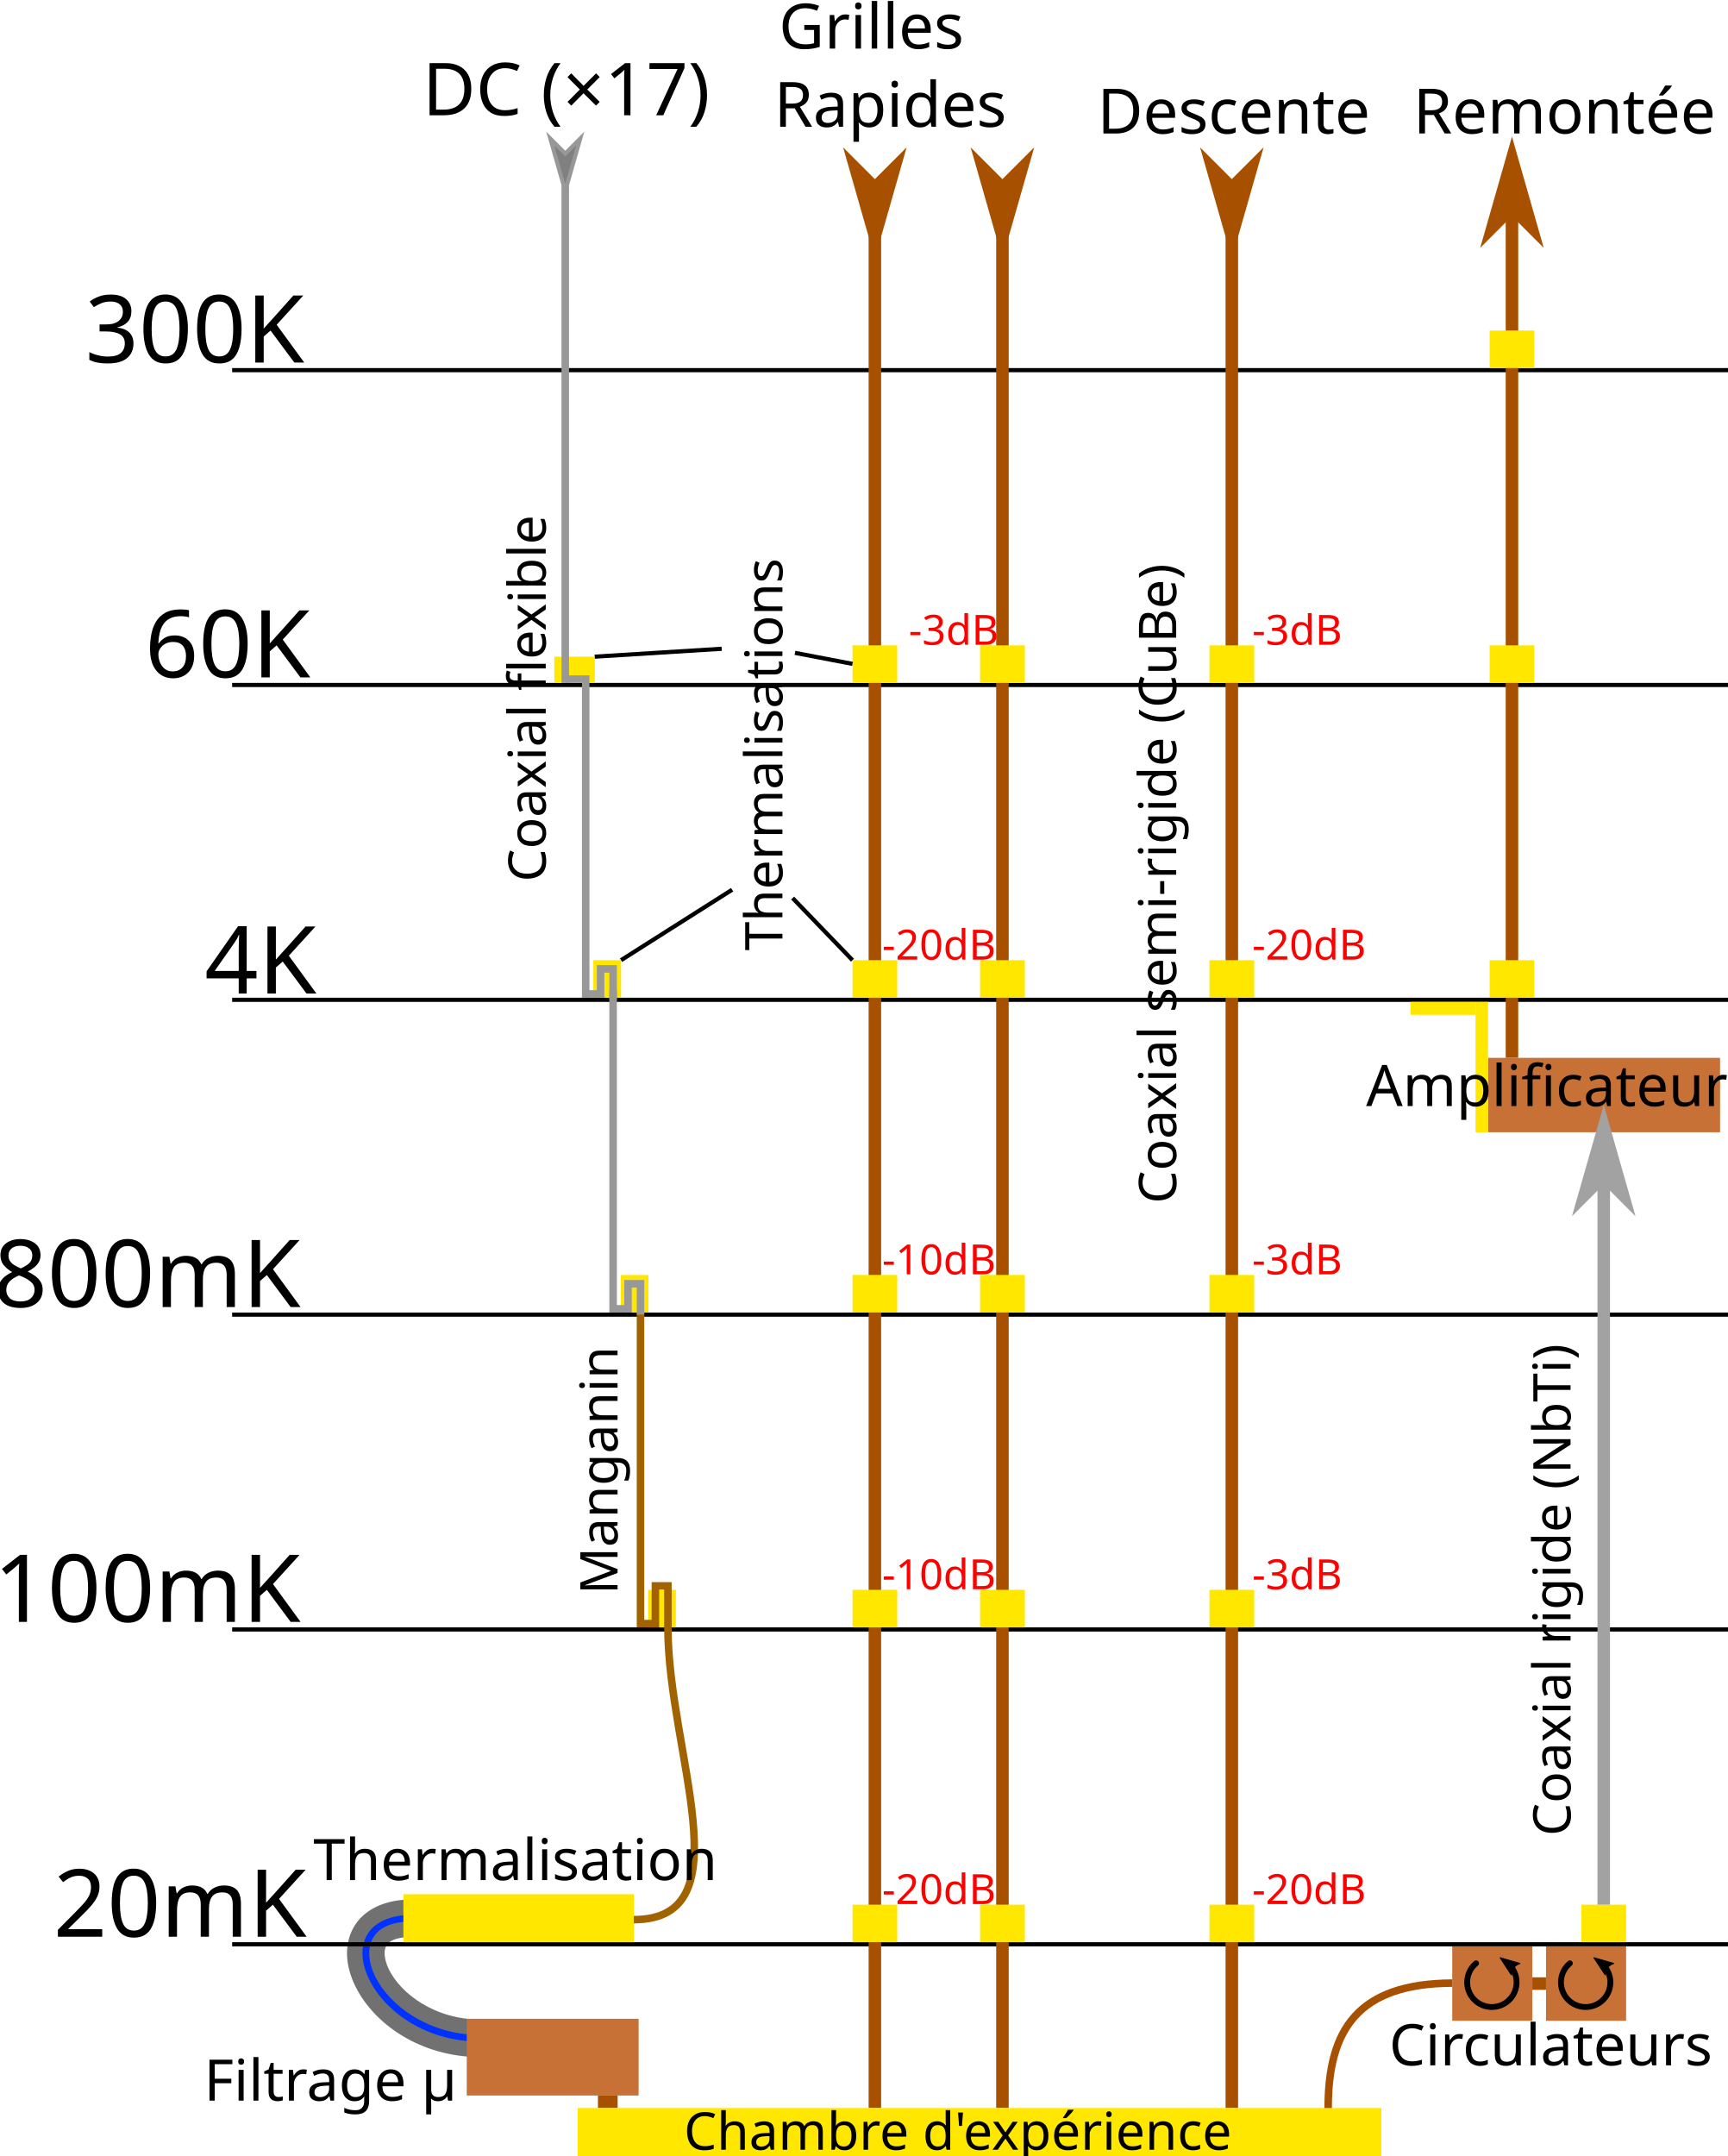
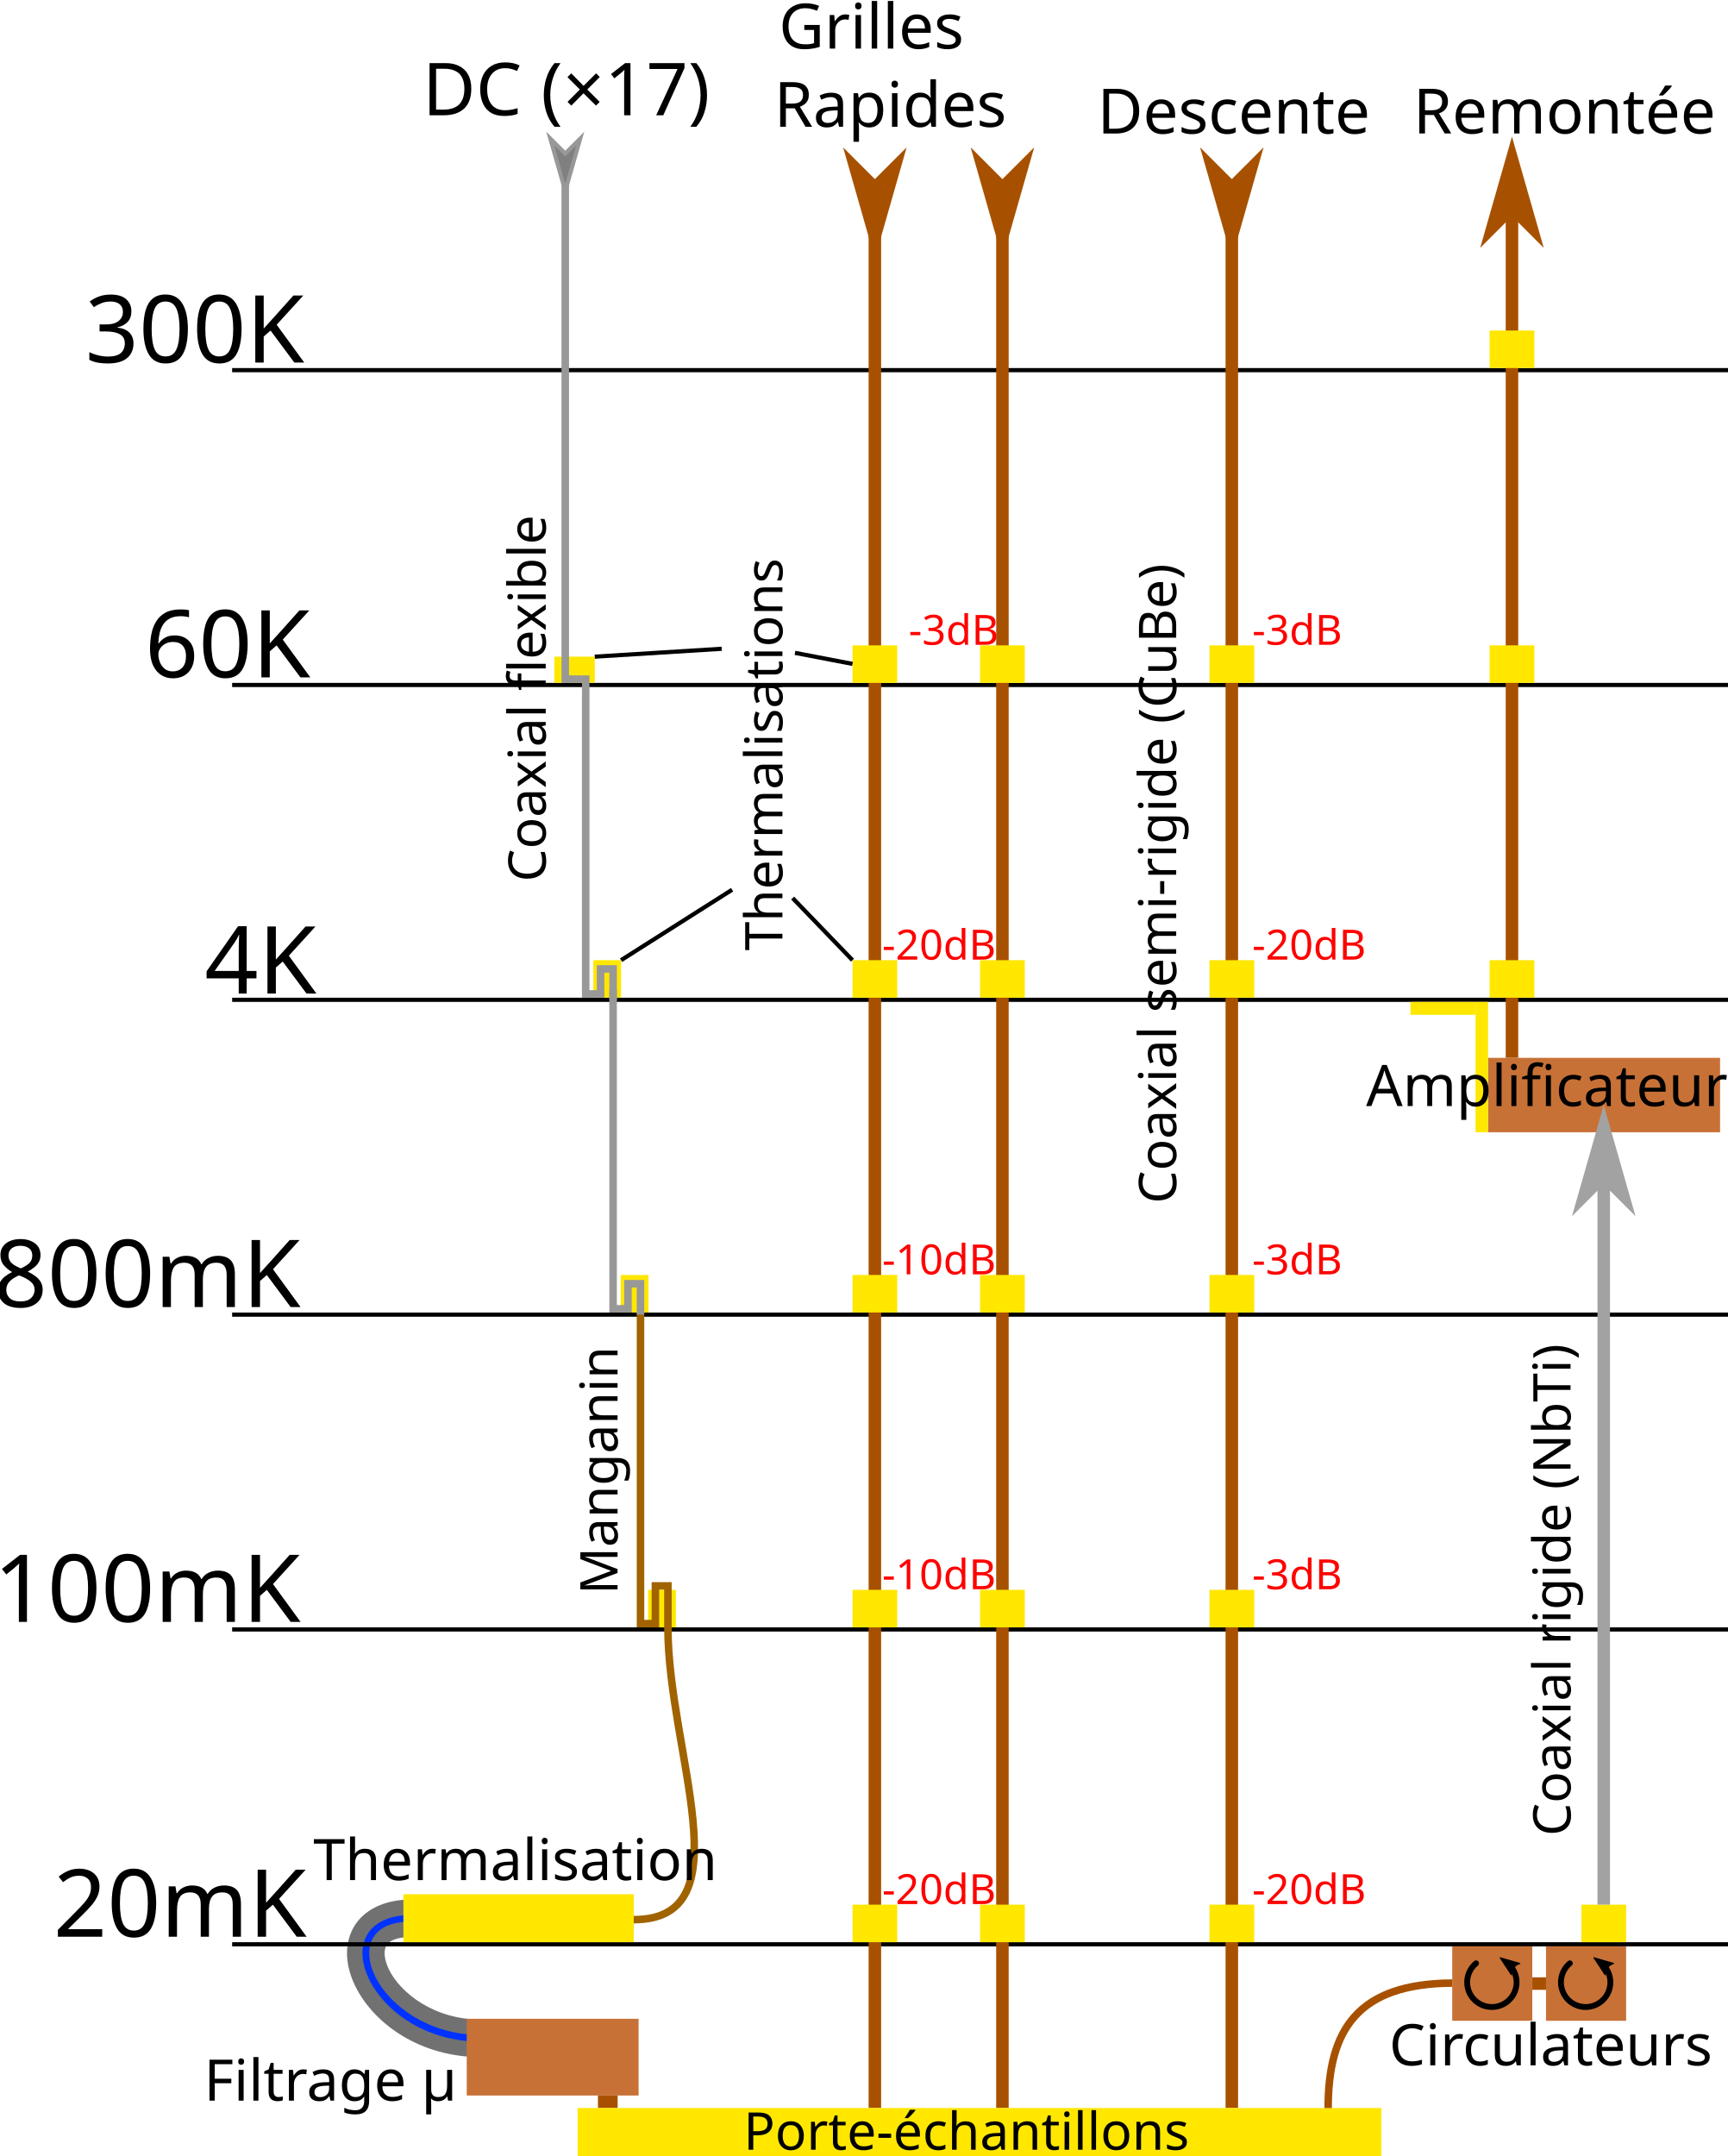
<svg xmlns="http://www.w3.org/2000/svg" xmlns:ns1="http://www.openswatchbook.org/uri/2009/osb" width="116.902mm" height="145.837mm" viewBox="0 0 414.219 516.746" id="svg2" version="1.1">
  <defs id="defs4">
    <linearGradient id="linearGradient11808" ns1:paint="solid">
      <stop style="stop-color:#717171;stop-opacity:1;" offset="0" id="stop11810" />
    </linearGradient>
    <marker orient="auto" refY="0" refX="0" id="Arrow2Sstart" style="overflow:visible">
      <path id="path7425" style="fill:#000000;fill-opacity:1;fill-rule:evenodd;stroke:#000000;stroke-width:0.625;stroke-linejoin:round;stroke-opacity:1" d="M 8.719,4.034 -2.207,0.016 8.719,-4.002 c -1.745,2.372 -1.735,5.617 -6e-7,8.035 z" transform="matrix(0.3,0,0,0.3,-0.69,0)" />
    </marker>
    <marker orient="auto" refY="0" refX="0" id="Arrow1Sstart" style="overflow:visible">
      <path id="path4480" d="M 0,0 5,-5 -12.5,0 5,5 0,0 Z" style="fill:#000000;fill-opacity:1;fill-rule:evenodd;stroke:#000000;stroke-width:1pt;stroke-opacity:1" transform="matrix(0.2,0,0,0.2,1.2,0)" />
    </marker>
    <marker orient="auto" refY="0" refX="0" id="marker7220" style="overflow:visible">
      <path id="path7222" d="M 0,0 5,-5 -12.5,0 5,5 0,0 Z" style="fill:#000000;fill-opacity:1;fill-rule:evenodd;stroke:#000000;stroke-width:1pt;stroke-opacity:1" transform="matrix(0.4,0,0,0.4,4,0)" />
    </marker>
    <marker orient="auto" refY="0" refX="0" id="marker7126" style="overflow:visible">
      <path id="path7128" d="M 0,0 5,-5 -12.5,0 5,5 0,0 Z" style="fill:#000000;fill-opacity:1;fill-rule:evenodd;stroke:#000000;stroke-width:1pt;stroke-opacity:1" transform="matrix(0.4,0,0,0.4,4,0)" />
    </marker>
    <marker orient="auto" refY="0" refX="0" id="marker7032" style="overflow:visible">
      <path id="path7034" d="M 0,0 5,-5 -12.5,0 5,5 0,0 Z" style="fill:#000000;fill-opacity:1;fill-rule:evenodd;stroke:#000000;stroke-width:1pt;stroke-opacity:1" transform="matrix(0.4,0,0,0.4,4,0)" />
    </marker>
    <marker style="overflow:visible" id="marker6774" refX="0" refY="0" orient="auto">
      <path transform="matrix(0.4,0,0,0.4,4,0)" style="fill:#a2a2a2;fill-opacity:1;fill-rule:evenodd;stroke:#a2a2a2;stroke-width:1pt;stroke-opacity:1" d="M 0,0 5,-5 -12.5,0 5,5 0,0 Z" id="path6776" />
    </marker>
    <marker orient="auto" refY="0" refX="0" id="marker6686" style="overflow:visible">
      <path id="path6688" d="M 0,0 5,-5 -12.5,0 5,5 0,0 Z" style="fill:#999999;fill-opacity:1;fill-rule:evenodd;stroke:#a2a2a2;stroke-width:1pt;stroke-opacity:1" transform="matrix(-0.4,0,0,-0.4,-4,0)" />
    </marker>
    <marker orient="auto" refY="0" refX="0" id="Arrow1Mstart" style="overflow:visible">
      <path id="path4474" d="M 0,0 5,-5 -12.5,0 5,5 0,0 Z" style="fill:#a75100;fill-opacity:1;fill-rule:evenodd;stroke:#a75100;stroke-width:1pt;stroke-opacity:1" transform="matrix(0.4,0,0,0.4,4,0)" />
    </marker>
    <marker orient="auto" refY="0" refX="0" id="Arrow2Mstart" style="overflow:visible">
      <path id="path4492" style="fill:#a75100;fill-opacity:1;fill-rule:evenodd;stroke:#a75100;stroke-width:0.625;stroke-linejoin:round;stroke-opacity:1" d="M 8.719,4.034 -2.207,0.016 8.719,-4.002 c -1.745,2.372 -1.735,5.617 -6e-7,8.035 z" transform="scale(0.6,0.6)" />
    </marker>
    <marker style="overflow:visible" id="marker5339" refX="0" refY="0" orient="auto">
      <path transform="matrix(-0.4,0,0,-0.4,-4,0)" style="fill:#a75100;fill-opacity:1;fill-rule:evenodd;stroke:#a75100;stroke-width:1pt;stroke-opacity:1" d="M 0,0 5,-5 -12.5,0 5,5 0,0 Z" id="path5341" />
    </marker>
    <marker style="overflow:visible" id="marker5213" refX="0" refY="0" orient="auto">
      <path transform="matrix(-0.4,0,0,-0.4,-4,0)" style="fill:#a75100;fill-opacity:1;fill-rule:evenodd;stroke:#a75100;stroke-width:1pt;stroke-opacity:1" d="M 0,0 5,-5 -12.5,0 5,5 0,0 Z" id="path5215" />
    </marker>
    <marker orient="auto" refY="0" refX="0" id="marker4797" style="overflow:visible">
      <path id="path4799" d="M 0,0 5,-5 -12.5,0 5,5 0,0 Z" style="fill:#a75100;fill-opacity:1;fill-rule:evenodd;stroke:#a75100;stroke-width:1pt;stroke-opacity:1" transform="matrix(-0.4,0,0,-0.4,-4,0)" />
    </marker>
    <marker orient="auto" refY="0" refX="0" id="Arrow1Mend" style="overflow:visible">
      <path id="path4504" d="M 0,0 5,-5 -12.5,0 5,5 0,0 Z" style="fill:#d38d5f;fill-opacity:1;fill-rule:evenodd;stroke:#a75100;stroke-width:1pt;stroke-opacity:1" transform="matrix(-0.4,0,0,-0.4,-4,0)" />
    </marker>
    <marker orient="auto" refY="0" refX="0" id="Arrow1Lend" style="overflow:visible">
      <path id="path4498" d="M 0,0 5,-5 -12.5,0 5,5 0,0 Z" style="fill:#d38d5f;fill-opacity:1;fill-rule:evenodd;stroke:#a75100;stroke-width:1pt;stroke-opacity:1" transform="matrix(-0.8,0,0,-0.8,-10,0)" />
    </marker>
    <marker style="overflow:visible" id="marker5339-7" refX="0" refY="0" orient="auto">
      <path transform="matrix(-0.4,0,0,-0.4,-4,0)" style="fill:#a75100;fill-opacity:1;fill-rule:evenodd;stroke:#a75100;stroke-width:1pt;stroke-opacity:1" d="M 0,0 5,-5 -12.5,0 5,5 0,0 Z" id="path5341-5" />
    </marker>
    <marker orient="auto" refY="0" refX="0" id="Arrow1Mstart-2" style="overflow:visible">
      <path id="path4474-9" d="M 0,0 5,-5 -12.5,0 5,5 0,0 Z" style="fill:#a75100;fill-opacity:1;fill-rule:evenodd;stroke:#a75100;stroke-width:1pt;stroke-opacity:1" transform="matrix(0.4,0,0,0.4,4,0)" />
    </marker>
    <marker orient="auto" refY="0" refX="0" id="Arrow2Sstart-6" style="overflow:visible">
      <path id="path7425-5" style="fill:#000000;fill-opacity:1;fill-rule:evenodd;stroke:#000000;stroke-width:0.625;stroke-linejoin:round;stroke-opacity:1" d="M 8.719,4.034 -2.207,0.016 8.719,-4.002 c -1.745,2.372 -1.735,5.617 -6e-7,8.035 z" transform="matrix(0.3,0,0,0.3,-0.69,0)" />
    </marker>
    <marker style="overflow:visible" id="marker5213-8" refX="0" refY="0" orient="auto">
      <path transform="matrix(-0.4,0,0,-0.4,-4,0)" style="fill:#808080;fill-opacity:1;fill-rule:evenodd;stroke:#989898;stroke-width:1pt;stroke-opacity:1" d="M 0,0 5,-5 -12.5,0 5,5 0,0 Z" id="path5215-6" />
    </marker>
    <marker style="overflow:visible" id="marker5213-6" refX="0" refY="0" orient="auto">
      <path transform="matrix(-0.4,0,0,-0.4,-4,0)" style="fill:#a75100;fill-opacity:1;fill-rule:evenodd;stroke:#a75100;stroke-width:1pt;stroke-opacity:1" d="M 0,0 5,-5 -12.5,0 5,5 0,0 Z" id="path5215-0" />
    </marker>
    <marker style="overflow:visible" id="marker5213-8-4" refX="0" refY="0" orient="auto">
      <path transform="matrix(-0.4,0,0,-0.4,-4,0)" style="fill:#a75100;fill-opacity:1;fill-rule:evenodd;stroke:#a75100;stroke-width:1pt;stroke-opacity:1" d="M 0,0 5,-5 -12.5,0 5,5 0,0 Z" id="path5215-6-5" />
    </marker>
  </defs>
  <g id="layer1" transform="translate(-113.2827,-107.3687)">
    <path style="color:#000000;font-style:normal;font-variant:normal;font-weight:normal;font-stretch:normal;font-size:medium;line-height:normal;font-family:sans-serif;text-indent:0;text-align:start;text-decoration:none;text-decoration-line:none;text-decoration-style:solid;text-decoration-color:#000000;letter-spacing:normal;word-spacing:normal;text-transform:none;direction:ltr;block-progression:tb;writing-mode:lr-tb;baseline-shift:baseline;text-anchor:start;white-space:normal;clip-rule:nonzero;display:inline;overflow:visible;visibility:visible;opacity:1;isolation:auto;mix-blend-mode:normal;color-interpolation:sRGB;color-interpolation-filters:linearRGB;solid-color:#000000;solid-opacity:1;fill:#0032ff;fill-opacity:1;fill-rule:evenodd;stroke:#717171;stroke-width:3.7;stroke-linecap:butt;stroke-linejoin:miter;stroke-miterlimit:2.2;stroke-dasharray:none;stroke-dashoffset:0;stroke-opacity:1;color-rendering:auto;image-rendering:auto;shape-rendering:auto;text-rendering:auto;enable-background:accumulate" d="m 211.979,564.484 c -5.943,0 -10.382,2.171 -12.402,5.879 -2.02,3.708 -1.46,8.229 0.594,12.348 4.107,8.238 14.483,15.861 28.43,15.861 l 0,-5.301 c -11.986,0 -20.616,-6.77 -23.686,-12.926 -1.535,-3.078 -1.605,-5.755 -0.684,-7.445 0.921,-1.69 2.994,-3.117 7.748,-3.117 l 0,-5.299 z" id="path10370" />
    <flowRoot style="font-style:normal;font-weight:normal;font-size:40px;line-height:125%;font-family:sans-serif;letter-spacing:0px;word-spacing:0px;fill:#000000;fill-opacity:1;stroke:none;stroke-width:1px;stroke-linecap:butt;stroke-linejoin:miter;stroke-opacity:1" id="flowRoot4202" xml:space="preserve">
      <flowRegion id="flowRegion4204">
        <rect y="150.296" x="73.741" height="77.782" width="95.964" id="rect4206" />
      </flowRegion>
      <flowPara id="flowPara4208" />
    </flowRoot>
    <flowRoot xml:space="preserve" id="flowRoot4269" style="font-style:normal;font-weight:normal;font-size:40px;line-height:125%;font-family:sans-serif;letter-spacing:0px;word-spacing:0px;fill:#000000;fill-opacity:1;stroke:none;stroke-width:1px;stroke-linecap:butt;stroke-linejoin:miter;stroke-opacity:1">
      <flowRegion id="flowRegion4271">
        <rect id="rect4273" width="137.886" height="444.063" x="39.598" y="157.872" />
      </flowRegion>
      <flowPara id="flowPara4275" />
    </flowRoot>
    <path style="fill:none;fill-rule:evenodd;stroke:#000000;stroke-width:1px;stroke-linecap:butt;stroke-linejoin:miter;stroke-opacity:1" d="m 168.93,196.085 358.571,0" id="path4136" />
    <text xml:space="preserve" style="font-style:normal;font-weight:normal;font-size:22.5px;line-height:125%;font-family:sans-serif;letter-spacing:0px;word-spacing:0px;fill:#000000;fill-opacity:1;stroke:none;stroke-width:1px;stroke-linecap:butt;stroke-linejoin:miter;stroke-opacity:1" x="133.684" y="194.267" id="text4138">
      <tspan id="tspan4140" x="133.684" y="194.267">300K</tspan>
    </text>
    <path style="fill:none;fill-rule:evenodd;stroke:#000000;stroke-width:1px;stroke-linecap:butt;stroke-linejoin:miter;stroke-opacity:1" d="m 168.93,573.371 358.571,0" id="path4136-4" />
    <text xml:space="preserve" style="font-style:normal;font-weight:normal;font-size:22.5px;line-height:125%;font-family:sans-serif;letter-spacing:0px;word-spacing:0px;fill:#000000;fill-opacity:1;stroke:none;stroke-width:1px;stroke-linecap:butt;stroke-linejoin:miter;stroke-opacity:1" x="148.011" y="269.724" id="text4138-3">
      <tspan id="tspan4140-7" x="148.011" y="269.724">60K</tspan>
    </text>
    <text xml:space="preserve" style="font-style:normal;font-weight:normal;font-size:22.5px;line-height:125%;font-family:sans-serif;letter-spacing:0px;word-spacing:0px;fill:#000000;fill-opacity:1;stroke:none;stroke-width:1px;stroke-linecap:butt;stroke-linejoin:miter;stroke-opacity:1" x="162.337" y="345.5" id="text4138-3-4">
      <tspan id="tspan4232" x="162.337" y="345.5">4K</tspan>
    </text>
    <text xml:space="preserve" style="font-style:normal;font-weight:normal;font-size:22.5px;line-height:125%;font-family:sans-serif;letter-spacing:0px;word-spacing:0px;fill:#000000;fill-opacity:1;stroke:none;stroke-width:1px;stroke-linecap:butt;stroke-linejoin:miter;stroke-opacity:1" x="111.756" y="420.638" id="text4138-3-9">
      <tspan id="tspan4140-7-0" x="111.756" y="420.638">800mK</tspan>
    </text>
    <text xml:space="preserve" style="font-style:normal;font-weight:normal;font-size:22.5px;line-height:125%;font-family:sans-serif;letter-spacing:0px;word-spacing:0px;fill:#000000;fill-opacity:1;stroke:none;stroke-width:1px;stroke-linecap:butt;stroke-linejoin:miter;stroke-opacity:1" x="111.756" y="496.095" id="text4138-3-5">
      <tspan id="tspan4140-7-9" x="111.756" y="496.095">100mK</tspan>
    </text>
    <text id="text4138-3-2" y="571.552" x="126.082" style="font-style:normal;font-weight:normal;font-size:22.5px;line-height:125%;font-family:sans-serif;letter-spacing:0px;word-spacing:0px;fill:#000000;fill-opacity:1;stroke:none;stroke-width:1px;stroke-linecap:butt;stroke-linejoin:miter;stroke-opacity:1" xml:space="preserve">
      <tspan y="571.552" x="126.082" id="tspan4140-7-6">20mK</tspan>
    </text>
    <path style="fill:none;fill-rule:evenodd;stroke:#000000;stroke-width:1px;stroke-linecap:butt;stroke-linejoin:miter;stroke-opacity:1" d="m 168.93,271.543 358.571,0" id="path4136-4-3" />
    <path style="fill:none;fill-rule:evenodd;stroke:#000000;stroke-width:1px;stroke-linecap:butt;stroke-linejoin:miter;stroke-opacity:1" d="m 168.93,347 358.571,0" id="path4136-4-2" />
    <path style="fill:none;fill-rule:evenodd;stroke:#000000;stroke-width:1px;stroke-linecap:butt;stroke-linejoin:miter;stroke-opacity:1" d="m 168.93,422.457 358.571,0" id="path4136-4-35" />
    <path style="fill:#d38d5f;fill-rule:evenodd;stroke:#a06300;stroke-width:1.8;stroke-linecap:butt;stroke-linejoin:miter;stroke-miterlimit:4;stroke-dasharray:none;stroke-opacity:1" d="m 266.82,420.157 0,77.257" id="path4358-1-7-1-3" />
    <path style="fill:none;fill-rule:evenodd;stroke:#000000;stroke-width:1px;stroke-linecap:butt;stroke-linejoin:miter;stroke-opacity:1" d="m 168.93,497.914 358.571,0" id="path4136-4-7" />
    <path style="fill:none;fill-rule:evenodd;stroke:#a75100;stroke-width:3;stroke-linecap:butt;stroke-linejoin:miter;stroke-miterlimit:4;stroke-dasharray:none;stroke-opacity:1;marker-start:url(#marker5213)" d="m 323,163.43 0,449.188" id="path4358" />
    <rect style="opacity:1;fill:#ffe700;fill-opacity:1;stroke:none;stroke-width:3;stroke-miterlimit:4;stroke-dasharray:none;stroke-opacity:1" id="rect4363-6" width="10.723" height="8.997" x="317.638" y="262.046" />
    <rect style="opacity:1;fill:#ffe700;fill-opacity:1;stroke:none;stroke-width:3;stroke-miterlimit:4;stroke-dasharray:none;stroke-opacity:1" id="rect4363-5" width="10.723" height="8.997" x="317.638" y="337.503" />
    <rect style="opacity:1;fill:#ffe700;fill-opacity:1;stroke:none;stroke-width:3;stroke-miterlimit:4;stroke-dasharray:none;stroke-opacity:1" id="rect4363-8" width="10.723" height="8.997" x="317.638" y="412.946" />
    <rect style="opacity:1;fill:#ffe700;fill-opacity:1;stroke:none;stroke-width:3;stroke-miterlimit:4;stroke-dasharray:none;stroke-opacity:1" id="rect4363-61" width="10.723" height="8.997" x="317.638" y="488.417" />
    <rect style="opacity:1;fill:#ffe700;fill-opacity:1;stroke:none;stroke-width:3;stroke-miterlimit:4;stroke-dasharray:none;stroke-opacity:1" id="rect4363-67" width="10.723" height="8.997" x="317.638" y="563.874" />
    <path style="fill:none;fill-rule:evenodd;stroke:#a75100;stroke-width:3;stroke-linecap:butt;stroke-linejoin:miter;stroke-miterlimit:4;stroke-dasharray:none;stroke-opacity:1;marker-start:url(#marker4797)" d="m 353.578,163.43 0,449.188" id="path4358-8" />
    <rect style="opacity:1;fill:#ffe700;fill-opacity:1;stroke:none;stroke-width:3;stroke-miterlimit:4;stroke-dasharray:none;stroke-opacity:1" id="rect4363-6-5" width="10.723" height="8.997" x="348.216" y="262.046" />
    <rect style="opacity:1;fill:#ffe700;fill-opacity:1;stroke:none;stroke-width:3;stroke-miterlimit:4;stroke-dasharray:none;stroke-opacity:1" id="rect4363-5-3" width="10.723" height="8.997" x="348.216" y="337.503" />
    <rect style="opacity:1;fill:#ffe700;fill-opacity:1;stroke:none;stroke-width:3;stroke-miterlimit:4;stroke-dasharray:none;stroke-opacity:1" id="rect4363-8-5" width="10.723" height="8.997" x="348.216" y="412.946" />
    <rect style="opacity:1;fill:#ffe700;fill-opacity:1;stroke:none;stroke-width:3;stroke-miterlimit:4;stroke-dasharray:none;stroke-opacity:1" id="rect4363-61-9" width="10.723" height="8.997" x="348.216" y="488.417" />
    <rect style="opacity:1;fill:#ffe700;fill-opacity:1;stroke:none;stroke-width:3;stroke-miterlimit:4;stroke-dasharray:none;stroke-opacity:1" id="rect4363-67-8" width="10.723" height="8.997" x="348.216" y="563.874" />
    <path style="fill:none;fill-rule:evenodd;stroke:#a75100;stroke-width:3;stroke-linecap:butt;stroke-linejoin:miter;stroke-miterlimit:4;stroke-dasharray:none;stroke-opacity:1;marker-start:url(#marker5339)" d="m 408.566,163.426 0,449.192" id="path4358-5" />
    <rect style="opacity:1;fill:#ffe700;fill-opacity:1;stroke:none;stroke-width:3;stroke-miterlimit:4;stroke-dasharray:none;stroke-opacity:1" id="rect4363-6-3" width="10.723" height="8.997" x="403.204" y="262.046" />
    <rect style="opacity:1;fill:#ffe700;fill-opacity:1;stroke:none;stroke-width:3;stroke-miterlimit:4;stroke-dasharray:none;stroke-opacity:1" id="rect4363-5-36" width="10.723" height="8.997" x="403.204" y="337.503" />
    <rect style="opacity:1;fill:#ffe700;fill-opacity:1;stroke:none;stroke-width:3;stroke-miterlimit:4;stroke-dasharray:none;stroke-opacity:1" id="rect4363-8-1" width="10.723" height="8.997" x="403.204" y="412.946" />
    <rect style="opacity:1;fill:#ffe700;fill-opacity:1;stroke:none;stroke-width:3;stroke-miterlimit:4;stroke-dasharray:none;stroke-opacity:1" id="rect4363-61-2" width="10.723" height="8.997" x="403.204" y="488.417" />
    <rect style="opacity:1;fill:#ffe700;fill-opacity:1;stroke:none;stroke-width:3;stroke-miterlimit:4;stroke-dasharray:none;stroke-opacity:1" id="rect4363-67-7" width="10.723" height="8.997" x="403.204" y="563.874" />
    <path style="fill:none;fill-rule:evenodd;stroke:#a75100;stroke-width:3;stroke-linecap:butt;stroke-linejoin:miter;stroke-miterlimit:4;stroke-dasharray:none;stroke-opacity:1;marker-start:url(#Arrow1Mstart)" d="m 475.72,146.031 0,214.878" id="path4358-5-3" />
    <rect style="opacity:1;fill:#ffe700;fill-opacity:1;stroke:none;stroke-width:3;stroke-miterlimit:4;stroke-dasharray:none;stroke-opacity:1" id="rect4363-53-0" width="10.723" height="8.997" x="470.358" y="186.588" />
    <rect style="opacity:1;fill:#ffe700;fill-opacity:1;stroke:none;stroke-width:3;stroke-miterlimit:4;stroke-dasharray:none;stroke-opacity:1" id="rect4363-6-3-4" width="10.723" height="8.997" x="470.358" y="262.046" />
    <rect style="opacity:1;fill:#ffe700;fill-opacity:1;stroke:none;stroke-width:3;stroke-miterlimit:4;stroke-dasharray:none;stroke-opacity:1" id="rect4363-5-36-2" width="10.723" height="8.997" x="470.358" y="337.503" />
    <rect style="opacity:1;fill:#ffe700;fill-opacity:1;stroke:none;stroke-width:3;stroke-miterlimit:4;stroke-dasharray:none;stroke-opacity:1" id="rect4363-67-7-5" width="10.723" height="8.997" x="492.358" y="563.874" />
    <text xml:space="preserve" style="font-style:normal;font-variant:normal;font-weight:normal;font-stretch:normal;font-size:17.5px;line-height:125%;font-family:Ubuntu;-inkscape-font-specification:Ubuntu;text-align:center;letter-spacing:0px;word-spacing:0px;text-anchor:middle;fill:#000000;fill-opacity:1;stroke:none;stroke-width:1px;stroke-linecap:butt;stroke-linejoin:miter;stroke-opacity:1" x="338.082" y="119.009" id="text4890">
      <tspan id="tspan4892" x="338.082" y="119.009" style="font-size:15px">Grilles</tspan>
      <tspan x="338.082" y="137.759" id="tspan4894" style="font-size:15px">Rapides</tspan>
    </text>
    <text xml:space="preserve" style="font-style:normal;font-variant:normal;font-weight:normal;font-stretch:normal;font-size:15px;line-height:125%;font-family:Ubuntu;-inkscape-font-specification:Ubuntu;letter-spacing:0px;word-spacing:0px;fill:#000000;fill-opacity:1;stroke:none;stroke-width:1px;stroke-linecap:butt;stroke-linejoin:miter;stroke-opacity:1" x="376.33" y="139.37" id="text4896">
      <tspan id="tspan4898" x="376.33" y="139.37">Descente</tspan>
    </text>
    <text xml:space="preserve" style="font-style:normal;font-variant:normal;font-weight:normal;font-stretch:normal;font-size:15px;line-height:125%;font-family:Ubuntu;-inkscape-font-specification:Ubuntu;letter-spacing:0px;word-spacing:0px;fill:#000000;fill-opacity:1;stroke:none;stroke-width:1px;stroke-linecap:butt;stroke-linejoin:miter;stroke-opacity:1" x="452.057" y="139.355" id="text4900">
      <tspan id="tspan4902" x="452.057" y="139.355">Remontée</tspan>
    </text>
    <rect style="opacity:1;fill:#c87137;fill-opacity:1;stroke:none;stroke-width:3;stroke-miterlimit:4;stroke-dasharray:none;stroke-opacity:1" id="rect4363-5-36-2-0" width="55.615" height="17.836" x="469.991" y="360.909" />
    <path style="fill:none;fill-rule:evenodd;stroke:#a2a2a2;stroke-width:3;stroke-linecap:butt;stroke-linejoin:miter;stroke-miterlimit:4;stroke-dasharray:none;stroke-opacity:1;marker-start:url(#marker6774)" d="m 497.72,378.117 0,185.757" id="path4358-5-3-8" />
    <rect style="opacity:1;fill:#ffe700;fill-opacity:1;stroke:none;stroke-width:3;stroke-miterlimit:4;stroke-dasharray:none;stroke-opacity:1" id="rect4363-5-36-2-2" width="3" height="31.246" x="466.991" y="347.5" />
    <text xml:space="preserve" style="font-style:normal;font-variant:normal;font-weight:normal;font-stretch:normal;font-size:13.75px;line-height:125%;font-family:Ubuntu;-inkscape-font-specification:Ubuntu;letter-spacing:0px;word-spacing:0px;fill:#000000;fill-opacity:1;stroke:none;stroke-width:1px;stroke-linecap:butt;stroke-linejoin:miter;stroke-opacity:1" x="440.756" y="372.472" id="text6856">
      <tspan id="tspan6858" x="440.756" y="372.472">Amplificateur</tspan>
    </text>
    <g id="g8077">
      <rect y="573.871" x="483.882" height="17.836" width="19.199" id="rect4363-5-36-2-0-7" style="opacity:1;fill:#c87137;fill-opacity:1;stroke:none;stroke-width:3;stroke-miterlimit:4;stroke-dasharray:none;stroke-opacity:1" />
      <path d="m 496.904,577.722 a 5.922,5.922 0 0 1 2.131,6.534 5.922,5.922 0 0 1 -5.48,4.148 5.922,5.922 0 0 1 -5.71,-3.825 5.922,5.922 0 0 1 1.751,-6.646" id="path7757" style="opacity:1;fill:none;fill-opacity:1;stroke:#000000;stroke-width:1.4;stroke-linecap:round;stroke-miterlimit:4;stroke-dasharray:none;stroke-opacity:1;marker-start:url(#Arrow2Sstart)" />
    </g>
    <g transform="translate(-22.48187,-3.7499999e-6)" id="g8077-1">
      <rect y="573.871" x="483.882" height="17.836" width="19.199" id="rect4363-5-36-2-0-7-2" style="opacity:1;fill:#c87137;fill-opacity:1;stroke:none;stroke-width:3;stroke-miterlimit:4;stroke-dasharray:none;stroke-opacity:1" />
      <path d="m 496.904,577.722 a 5.922,5.922 0 0 1 2.131,6.534 5.922,5.922 0 0 1 -5.48,4.148 5.922,5.922 0 0 1 -5.71,-3.825 5.922,5.922 0 0 1 1.751,-6.646" id="path7757-4" style="opacity:1;fill:none;fill-opacity:1;stroke:#000000;stroke-width:1.4;stroke-linecap:round;stroke-miterlimit:4;stroke-dasharray:none;stroke-opacity:1;marker-start:url(#Arrow2Sstart-6)" />
    </g>
    <path style="fill:none;fill-rule:evenodd;stroke:#a75100;stroke-width:3;stroke-linecap:butt;stroke-linejoin:miter;stroke-miterlimit:4;stroke-dasharray:none;stroke-opacity:1" d="m 483.882,582.789 -3.283,0" id="path4358-5-3-7" />
    <text xml:space="preserve" style="font-style:normal;font-variant:normal;font-weight:normal;font-stretch:normal;font-size:13.75px;line-height:125%;font-family:Ubuntu;-inkscape-font-specification:Ubuntu;letter-spacing:0px;word-spacing:0px;fill:#000000;fill-opacity:1;stroke:none;stroke-width:1px;stroke-linecap:butt;stroke-linejoin:miter;stroke-opacity:1" x="446.27" y="602.377" id="text6856-8">
      <tspan id="tspan6858-6" x="446.27" y="602.377">Circulateurs</tspan>
    </text>
    <rect style="opacity:1;fill:#ffe700;fill-opacity:1;stroke:none;stroke-width:3;stroke-miterlimit:4;stroke-dasharray:none;stroke-opacity:1" id="rect4363-6-6" width="9.704" height="6.287" x="246.152" y="264.755" />
    <path style="fill:#808080;fill-rule:evenodd;stroke:#989898;stroke-width:1.8;stroke-linecap:butt;stroke-linejoin:miter;stroke-miterlimit:4;stroke-dasharray:none;stroke-opacity:1;marker-start:url(#marker5213-8)" d="m 248.783,151.363 0,119.679" id="path4358-1" />
    <text xml:space="preserve" style="font-style:normal;font-variant:normal;font-weight:normal;font-stretch:normal;font-size:17.5px;line-height:125%;font-family:Ubuntu;-inkscape-font-specification:Ubuntu;letter-spacing:0px;word-spacing:0px;fill:#000000;fill-opacity:1;stroke:none;stroke-width:1px;stroke-linecap:butt;stroke-linejoin:miter;stroke-opacity:1" x="214.552" y="134.993" id="text9137">
      <tspan id="tspan9139" x="214.552" y="134.993">DC (×17)</tspan>
    </text>
    <rect style="opacity:1;fill:#ffe700;fill-opacity:1;stroke:none;stroke-width:3;stroke-miterlimit:4;stroke-dasharray:none;stroke-opacity:1" id="rect4363-6-9" width="6.649" height="8.997" x="255.511" y="337.503" />
    <path style="fill:none;fill-rule:evenodd;stroke:#989898;stroke-width:1.8;stroke-linecap:butt;stroke-linejoin:miter;stroke-miterlimit:4;stroke-dasharray:none;stroke-opacity:1" d="m 253.683,269.243 0,77.257" id="path4358-1-7" />
    <path style="fill:none;fill-rule:evenodd;stroke:#989898;stroke-width:1.8;stroke-linecap:butt;stroke-linejoin:miter;stroke-miterlimit:4;stroke-dasharray:none;stroke-opacity:1" d="m 248.783,270.143 4,0" id="path10241" />
    <path style="fill:none;fill-rule:evenodd;stroke:#989898;stroke-width:1.8;stroke-linecap:butt;stroke-linejoin:miter;stroke-miterlimit:4;stroke-dasharray:none;stroke-opacity:1" d="m 253.683,345.6 3.569,0 0,-6.003 3,0 0,7.403" id="path10270" />
    <rect style="opacity:1;fill:#ffe700;fill-opacity:1;stroke:none;stroke-width:3;stroke-miterlimit:4;stroke-dasharray:none;stroke-opacity:1" id="rect4363-6-9-1" width="6.649" height="8.997" x="262.08" y="412.96" />
    <path style="fill:none;fill-rule:evenodd;stroke:#989898;stroke-width:1.8;stroke-linecap:butt;stroke-linejoin:miter;stroke-miterlimit:4;stroke-dasharray:none;stroke-opacity:1" d="m 260.251,344.7 0,77.257" id="path4358-1-7-1" />
    <path style="fill:none;fill-rule:evenodd;stroke:#989898;stroke-width:1.8;stroke-linecap:butt;stroke-linejoin:miter;stroke-miterlimit:4;stroke-dasharray:none;stroke-opacity:1" d="m 260.251,421.057 3.569,0 0,-6.003 3,0 0,7.403" id="path10270-0" />
    <text xml:space="preserve" style="font-style:normal;font-weight:normal;font-size:12.5px;line-height:125%;font-family:sans-serif;letter-spacing:0px;word-spacing:0px;fill:#000000;fill-opacity:1;stroke:none;stroke-width:1px;stroke-linecap:butt;stroke-linejoin:miter;stroke-opacity:1" x="-318.729" y="244.096" id="text10308" transform="matrix(0,-1,1,0,0,0)">
      <tspan id="tspan10310" x="-318.729" y="244.096">Coaxial flexible</tspan>
    </text>
    <rect style="opacity:1;fill:#ffe700;fill-opacity:1;stroke:none;stroke-width:3;stroke-miterlimit:4;stroke-dasharray:none;stroke-opacity:1" id="rect4363-6-9-1-7" width="6.649" height="8.997" x="268.648" y="488.417" />
    <path style="fill:none;fill-rule:evenodd;stroke:#a06300;stroke-width:1.8;stroke-linecap:butt;stroke-linejoin:miter;stroke-miterlimit:4;stroke-dasharray:none;stroke-opacity:1" d="m 266.82,496.514 3.569,0 0,-9.044 3,0 0,9.944" id="path10270-0-9" />
    <rect style="opacity:1;fill:#ffe700;fill-opacity:1;stroke:none;stroke-width:3;stroke-miterlimit:4;stroke-dasharray:none;stroke-opacity:1" id="rect4363-61-5" width="55.223" height="11.497" x="209.979" y="561.374" />
    <path style="fill:none;fill-rule:evenodd;stroke:#a06300;stroke-width:1.8;stroke-linecap:butt;stroke-linejoin:miter;stroke-miterlimit:4;stroke-dasharray:none;stroke-opacity:1" d="m 273.389,497.414 c 0,29.799 18.698,70.051 -8.187,70.051" id="path10350" />
    <text xml:space="preserve" style="font-style:normal;font-weight:normal;font-size:12.5px;line-height:125%;font-family:sans-serif;letter-spacing:0px;word-spacing:0px;fill:#000000;fill-opacity:1;stroke:none;stroke-width:1px;stroke-linecap:butt;stroke-linejoin:miter;stroke-opacity:1" x="-489.526" y="261.32" id="text10308-6" transform="matrix(0,-1,1,0,0,0)">
      <tspan id="tspan10310-9" x="-489.526" y="261.32">Manganin</tspan>
    </text>
    <rect style="opacity:1;fill:#c87137;fill-opacity:1;stroke:none;stroke-width:3;stroke-miterlimit:4;stroke-dasharray:none;stroke-opacity:1" id="rect4363-61-5-3" width="41.196" height="18.391" x="225.168" y="591.227" />
    <path style="fill:none;fill-rule:evenodd;stroke:#a75100;stroke-width:3;stroke-linecap:butt;stroke-linejoin:miter;stroke-miterlimit:4;stroke-dasharray:none;stroke-opacity:1" d="m 261.335,611.118 -4.72,0" id="path4358-5-3-7-1" />
    <rect style="opacity:1;fill:#ffe700;fill-opacity:1;stroke:none;stroke-width:3;stroke-miterlimit:4;stroke-dasharray:none;stroke-opacity:1" id="rect4363-61-5-2" width="192.681" height="11.497" x="251.74" y="612.618" />
    <path style="fill:none;fill-rule:evenodd;stroke:#a75100;stroke-width:1.8;stroke-linecap:butt;stroke-linejoin:miter;stroke-miterlimit:4;stroke-dasharray:none;stroke-opacity:1" d="m 461.4,582.674 c -22.618,0.125 -29.743,11.138 -29.743,29.944" id="path12477" />
    <text xml:space="preserve" style="font-style:normal;font-weight:normal;font-size:12.5px;line-height:125%;font-family:sans-serif;letter-spacing:0px;word-spacing:0px;fill:#000000;fill-opacity:1;stroke:none;stroke-width:1px;stroke-linecap:butt;stroke-linejoin:miter;stroke-opacity:1" x="-395.846" y="395.229" id="text10308-3" transform="matrix(0,-1,1,0,0,0)">
      <tspan id="tspan10310-5" x="-395.846" y="395.229">Coaxial semi-rigide (CuBe)</tspan>
    </text>
    <text xml:space="preserve" style="font-style:normal;font-weight:normal;font-size:12.5px;line-height:125%;font-family:sans-serif;letter-spacing:0px;word-spacing:0px;fill:#000000;fill-opacity:1;stroke:none;stroke-width:1px;stroke-linecap:butt;stroke-linejoin:miter;stroke-opacity:1" x="-547.431" y="489.76" id="text10308-8" transform="matrix(0,-1,1,0,0,0)">
      <tspan id="tspan10310-53" x="-547.431" y="489.76">Coaxial rigide (NbTi)</tspan>
    </text>
    <text xml:space="preserve" style="font-style:normal;font-weight:normal;font-size:12.5px;line-height:125%;font-family:sans-serif;letter-spacing:0px;word-spacing:0px;fill:#000000;fill-opacity:1;stroke:none;stroke-width:1px;stroke-linecap:butt;stroke-linejoin:miter;stroke-opacity:1" x="-335.211" y="300.837" id="text10308-3-7" transform="matrix(0,-1,1,0,0,0)">
      <tspan id="tspan10310-5-6" x="-335.211" y="300.837">Thermalisations</tspan>
    </text>
-     <text xml:space="preserve" style="font-style:normal;font-weight:normal;font-size:12.5px;line-height:125%;font-family:sans-serif;letter-spacing:0px;word-spacing:0px;fill:#000000;fill-opacity:1;stroke:none;stroke-width:1px;stroke-linecap:butt;stroke-linejoin:miter;stroke-opacity:1" x="277.212" y="622.616" id="text10308-3-7-6">
-       <tspan id="tspan10310-5-6-6" x="277.212" y="622.616">Chambre d'expérience</tspan>
+     <text xml:space="preserve" style="font-style:normal;font-weight:normal;font-size:12.5px;line-height:125%;font-family:sans-serif;letter-spacing:0px;word-spacing:0px;fill:#000000;fill-opacity:1;stroke:none;stroke-width:1px;stroke-linecap:butt;stroke-linejoin:miter;stroke-opacity:1" x="291.513" y="622.616" id="text10308-3-7-6">
+       <tspan id="tspan10310-5-6-6" x="291.513" y="622.616">Porte-échantillons</tspan>
    </text>
    <path style="fill:none;fill-rule:evenodd;stroke:#000000;stroke-width:1px;stroke-linecap:butt;stroke-linejoin:miter;stroke-opacity:1" d="m 303.848,263.844 13.79,2.646" id="path4475" />
    <path style="fill:none;fill-rule:evenodd;stroke:#000000;stroke-width:1px;stroke-linecap:butt;stroke-linejoin:miter;stroke-opacity:1" d="m 303.283,322.615 14.356,14.887" id="path4477" />
    <path style="fill:none;fill-rule:evenodd;stroke:#000000;stroke-width:1px;stroke-linecap:butt;stroke-linejoin:miter;stroke-opacity:1" d="m 262.16,337.503 26.623,-16.888" id="path4479" />
    <path style="fill:none;fill-rule:evenodd;stroke:#000000;stroke-width:1px;stroke-linecap:butt;stroke-linejoin:miter;stroke-opacity:1" d="m 255.856,264.755 30.427,-1.89" id="path4481" />
    <rect style="opacity:1;fill:#ffe700;fill-opacity:1;stroke:none;stroke-width:3;stroke-miterlimit:4;stroke-dasharray:none;stroke-opacity:1" id="rect4363-5-36-2-1" width="15.598" height="3.1" x="451.393" y="347.5" />
    <text xml:space="preserve" style="font-style:normal;font-variant:normal;font-weight:normal;font-stretch:normal;font-size:13.75px;line-height:125%;font-family:Ubuntu;-inkscape-font-specification:Ubuntu;letter-spacing:0px;word-spacing:0px;fill:#000000;fill-opacity:1;stroke:none;stroke-width:1px;stroke-linecap:butt;stroke-linejoin:miter;stroke-opacity:1" x="188.374" y="557.98" id="text6856-8-5">
      <tspan id="tspan6858-6-2" x="188.374" y="557.98">Thermalisation</tspan>
    </text>
    <text xml:space="preserve" style="font-style:normal;font-variant:normal;font-weight:normal;font-stretch:normal;font-size:13.75px;line-height:125%;font-family:Ubuntu;-inkscape-font-specification:Ubuntu;letter-spacing:0px;word-spacing:0px;fill:#000000;fill-opacity:1;stroke:none;stroke-width:1px;stroke-linecap:butt;stroke-linejoin:miter;stroke-opacity:1" x="162.171" y="610.847" id="text6856-8-6">
      <tspan id="tspan6858-6-0" x="162.171" y="610.847">Filtrage μ </tspan>
    </text>
    <text xml:space="preserve" style="font-style:normal;font-weight:normal;font-size:12.5px;line-height:125%;font-family:sans-serif;letter-spacing:0px;word-spacing:0px;fill:#000000;fill-opacity:1;stroke:none;stroke-width:1px;stroke-linecap:butt;stroke-linejoin:miter;stroke-opacity:1" x="331.097" y="261.904" id="text10308-3-7-8">
      <tspan id="tspan10310-5-6-0" x="331.097" y="261.904" style="font-size:10px;fill:#ff0000;fill-opacity:1">-3dB</tspan>
    </text>
    <text xml:space="preserve" style="font-style:normal;font-weight:normal;font-size:12.5px;line-height:125%;font-family:sans-serif;letter-spacing:0px;word-spacing:0px;fill:#000000;fill-opacity:1;stroke:none;stroke-width:1px;stroke-linecap:butt;stroke-linejoin:miter;stroke-opacity:1" x="324.73" y="337.361" id="text10308-3-7-8-5">
      <tspan id="tspan10310-5-6-0-7" x="324.73" y="337.361" style="font-size:10px;fill:#ff0000;fill-opacity:1">-20dB</tspan>
    </text>
    <text xml:space="preserve" style="font-style:normal;font-weight:normal;font-size:12.5px;line-height:125%;font-family:sans-serif;letter-spacing:0px;word-spacing:0px;fill:#000000;fill-opacity:1;stroke:none;stroke-width:1px;stroke-linecap:butt;stroke-linejoin:miter;stroke-opacity:1" x="324.73" y="412.804" id="text10308-3-7-8-0">
      <tspan id="tspan10310-5-6-0-8" x="324.73" y="412.804" style="font-size:10px;fill:#ff0000;fill-opacity:1">-10dB</tspan>
    </text>
    <text xml:space="preserve" style="font-style:normal;font-weight:normal;font-size:12.5px;line-height:125%;font-family:sans-serif;letter-spacing:0px;word-spacing:0px;fill:#000000;fill-opacity:1;stroke:none;stroke-width:1px;stroke-linecap:butt;stroke-linejoin:miter;stroke-opacity:1" x="324.73" y="488.275" id="text10308-3-7-8-8">
      <tspan id="tspan10310-5-6-0-6" x="324.73" y="488.275" style="font-size:10px;fill:#ff0000;fill-opacity:1">-10dB</tspan>
    </text>
    <text xml:space="preserve" style="font-style:normal;font-weight:normal;font-size:12.5px;line-height:125%;font-family:sans-serif;letter-spacing:0px;word-spacing:0px;fill:#000000;fill-opacity:1;stroke:none;stroke-width:1px;stroke-linecap:butt;stroke-linejoin:miter;stroke-opacity:1" x="324.73" y="563.732" id="text10308-3-7-8-88">
      <tspan id="tspan10310-5-6-0-1" x="324.73" y="563.732" style="font-size:10px;fill:#ff0000;fill-opacity:1">-20dB</tspan>
    </text>
    <text xml:space="preserve" style="font-style:normal;font-weight:normal;font-size:12.5px;line-height:125%;font-family:sans-serif;letter-spacing:0px;word-spacing:0px;fill:#000000;fill-opacity:1;stroke:none;stroke-width:1px;stroke-linecap:butt;stroke-linejoin:miter;stroke-opacity:1" x="413.439" y="563.732" id="text10308-3-7-8-4">
      <tspan id="tspan10310-5-6-0-0" x="413.439" y="563.732" style="font-size:10px;fill:#ff0000;fill-opacity:1">-20dB</tspan>
    </text>
    <text xml:space="preserve" style="font-style:normal;font-weight:normal;font-size:12.5px;line-height:125%;font-family:sans-serif;letter-spacing:0px;word-spacing:0px;fill:#000000;fill-opacity:1;stroke:none;stroke-width:1px;stroke-linecap:butt;stroke-linejoin:miter;stroke-opacity:1" x="413.439" y="488.275" id="text10308-3-7-8-1">
      <tspan id="tspan10310-5-6-0-9" x="413.439" y="488.275" style="font-size:10px;fill:#ff0000;fill-opacity:1">-3dB</tspan>
    </text>
    <text xml:space="preserve" style="font-style:normal;font-weight:normal;font-size:12.5px;line-height:125%;font-family:sans-serif;letter-spacing:0px;word-spacing:0px;fill:#000000;fill-opacity:1;stroke:none;stroke-width:1px;stroke-linecap:butt;stroke-linejoin:miter;stroke-opacity:1" x="413.439" y="412.805" id="text10308-3-7-8-7">
      <tspan id="tspan10310-5-6-0-71" x="413.439" y="412.805" style="font-size:10px;fill:#ff0000;fill-opacity:1">-3dB</tspan>
    </text>
    <text xml:space="preserve" style="font-style:normal;font-weight:normal;font-size:12.5px;line-height:125%;font-family:sans-serif;letter-spacing:0px;word-spacing:0px;fill:#000000;fill-opacity:1;stroke:none;stroke-width:1px;stroke-linecap:butt;stroke-linejoin:miter;stroke-opacity:1" x="413.439" y="337.361" id="text10308-3-7-8-15">
      <tspan id="tspan10310-5-6-0-717" x="413.439" y="337.361" style="font-size:10px;fill:#ff0000;fill-opacity:1">-20dB</tspan>
    </text>
    <text xml:space="preserve" style="font-style:normal;font-weight:normal;font-size:12.5px;line-height:125%;font-family:sans-serif;letter-spacing:0px;word-spacing:0px;fill:#000000;fill-opacity:1;stroke:none;stroke-width:1px;stroke-linecap:butt;stroke-linejoin:miter;stroke-opacity:1" x="413.439" y="261.904" id="text10308-3-7-8-2">
      <tspan id="tspan10310-5-6-0-69" x="413.439" y="261.904" style="font-size:10px;fill:#ff0000;fill-opacity:1">-3dB</tspan>
    </text>
  </g>
</svg>
